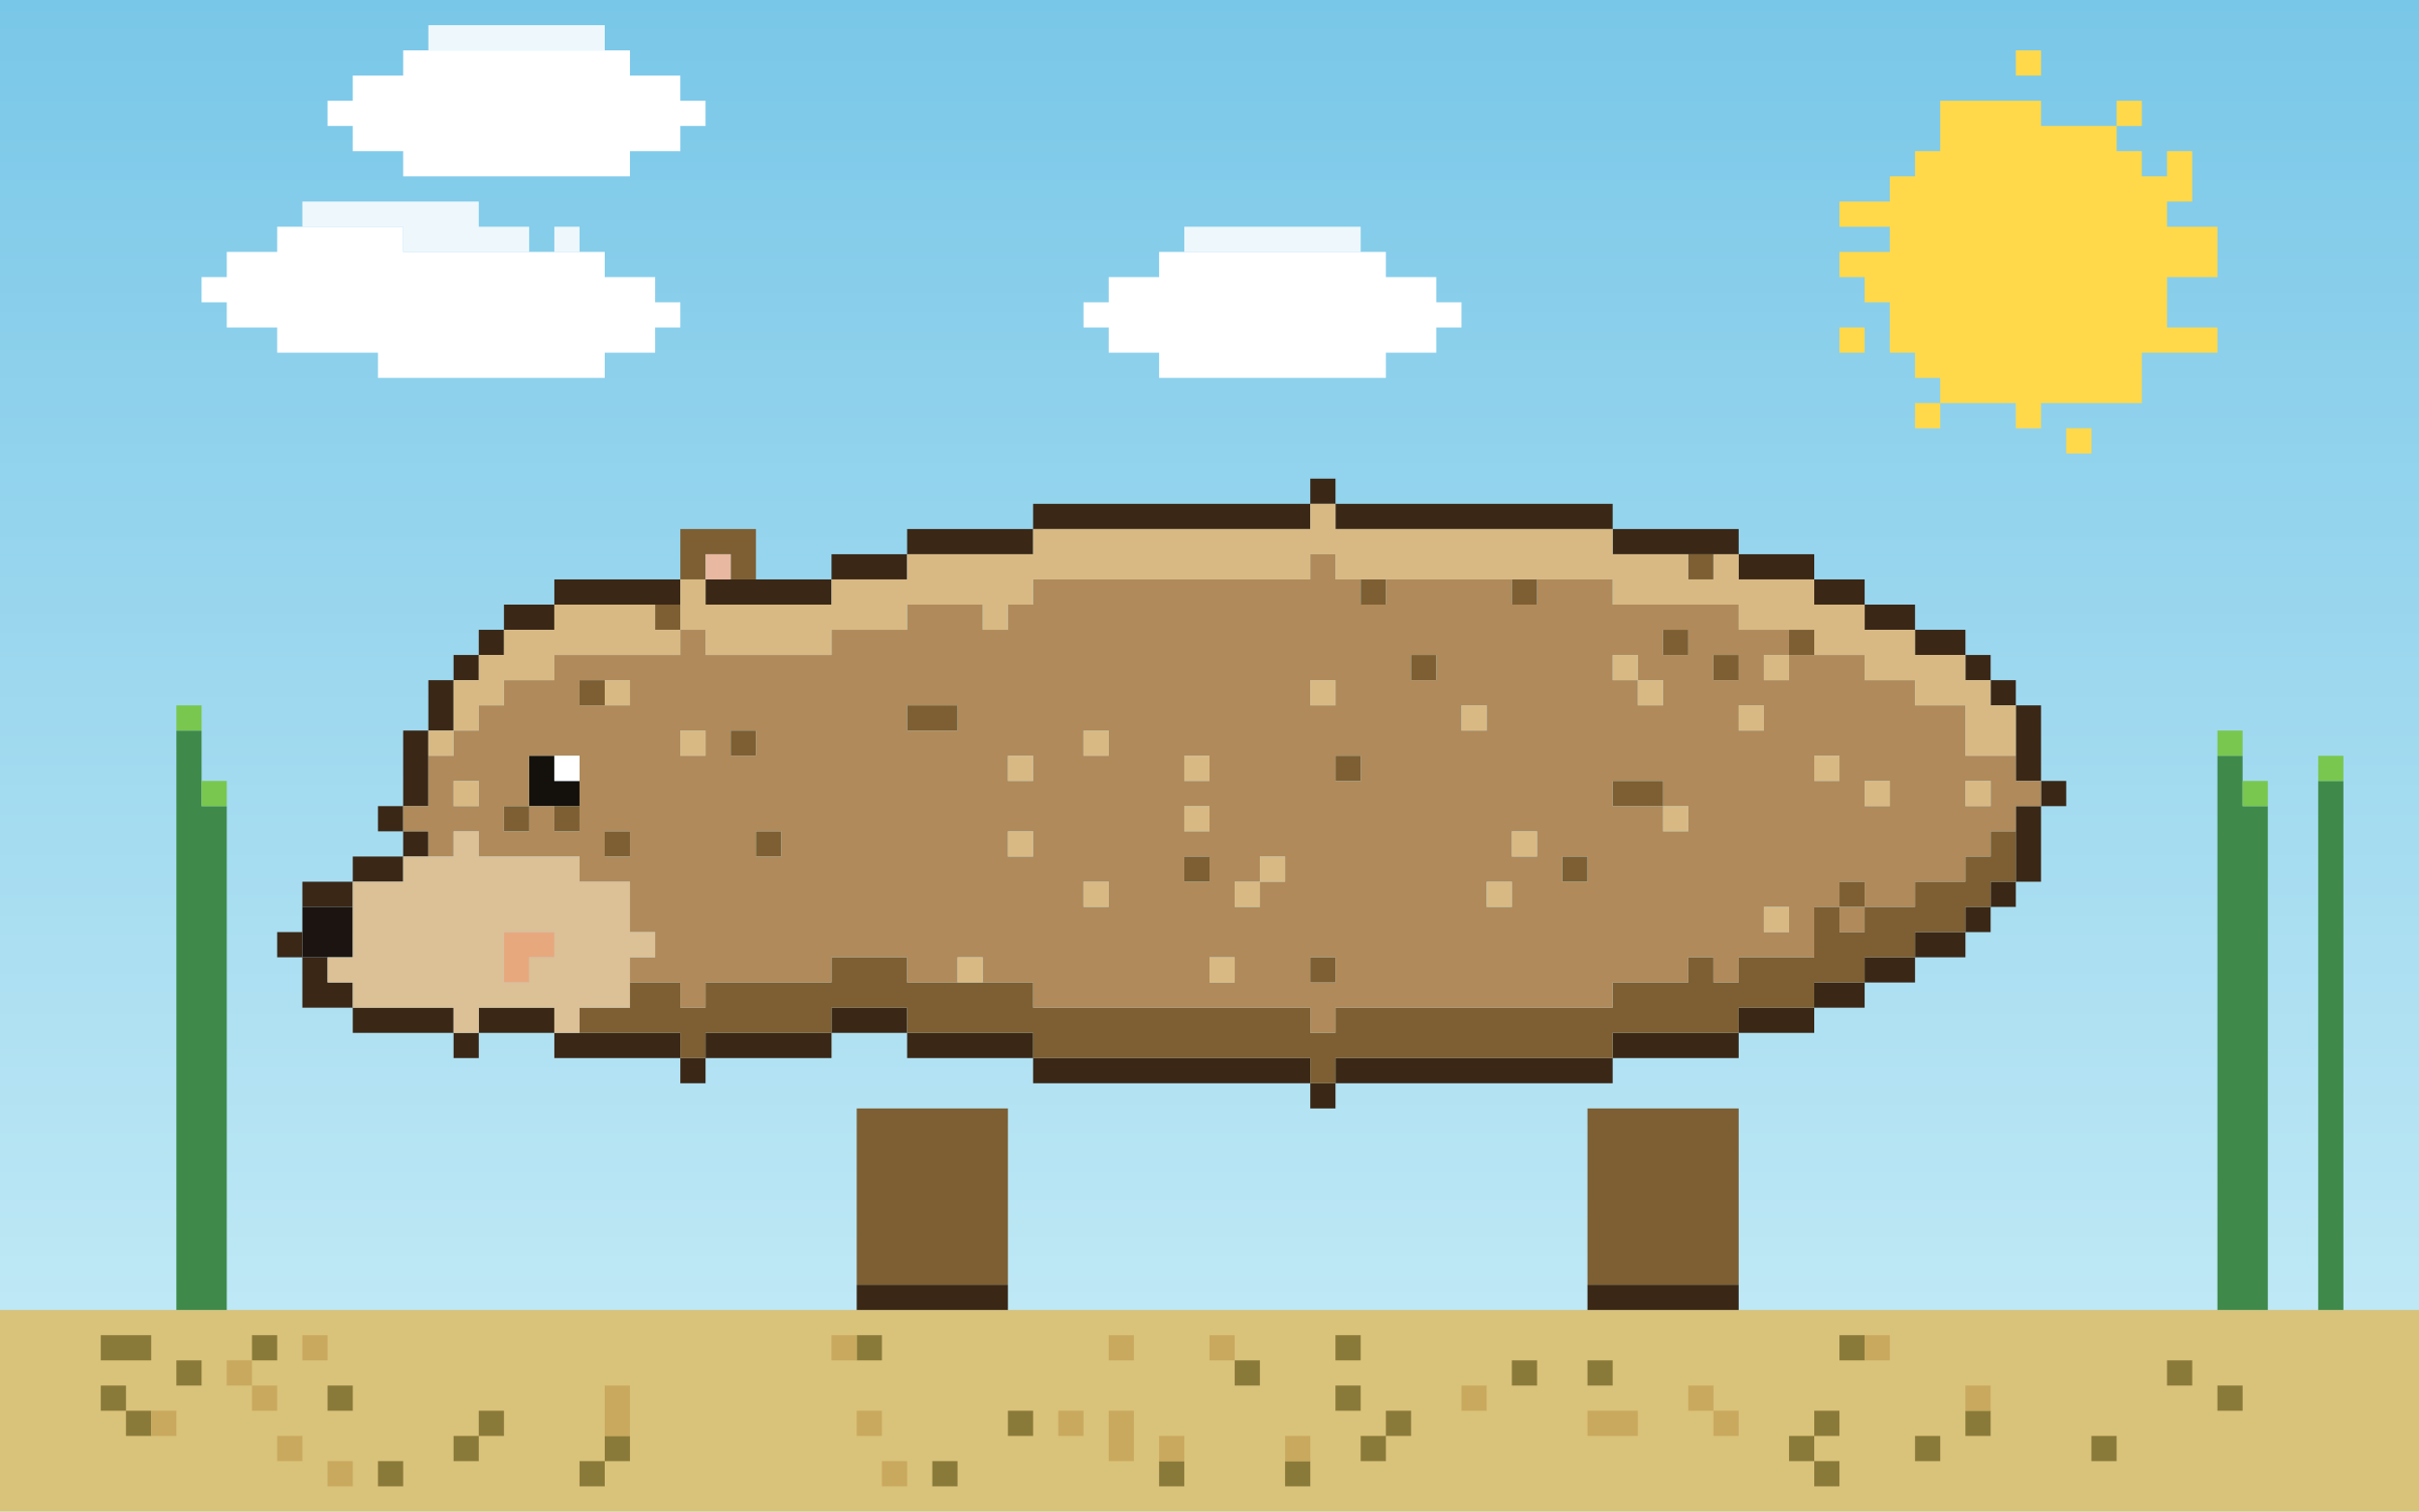
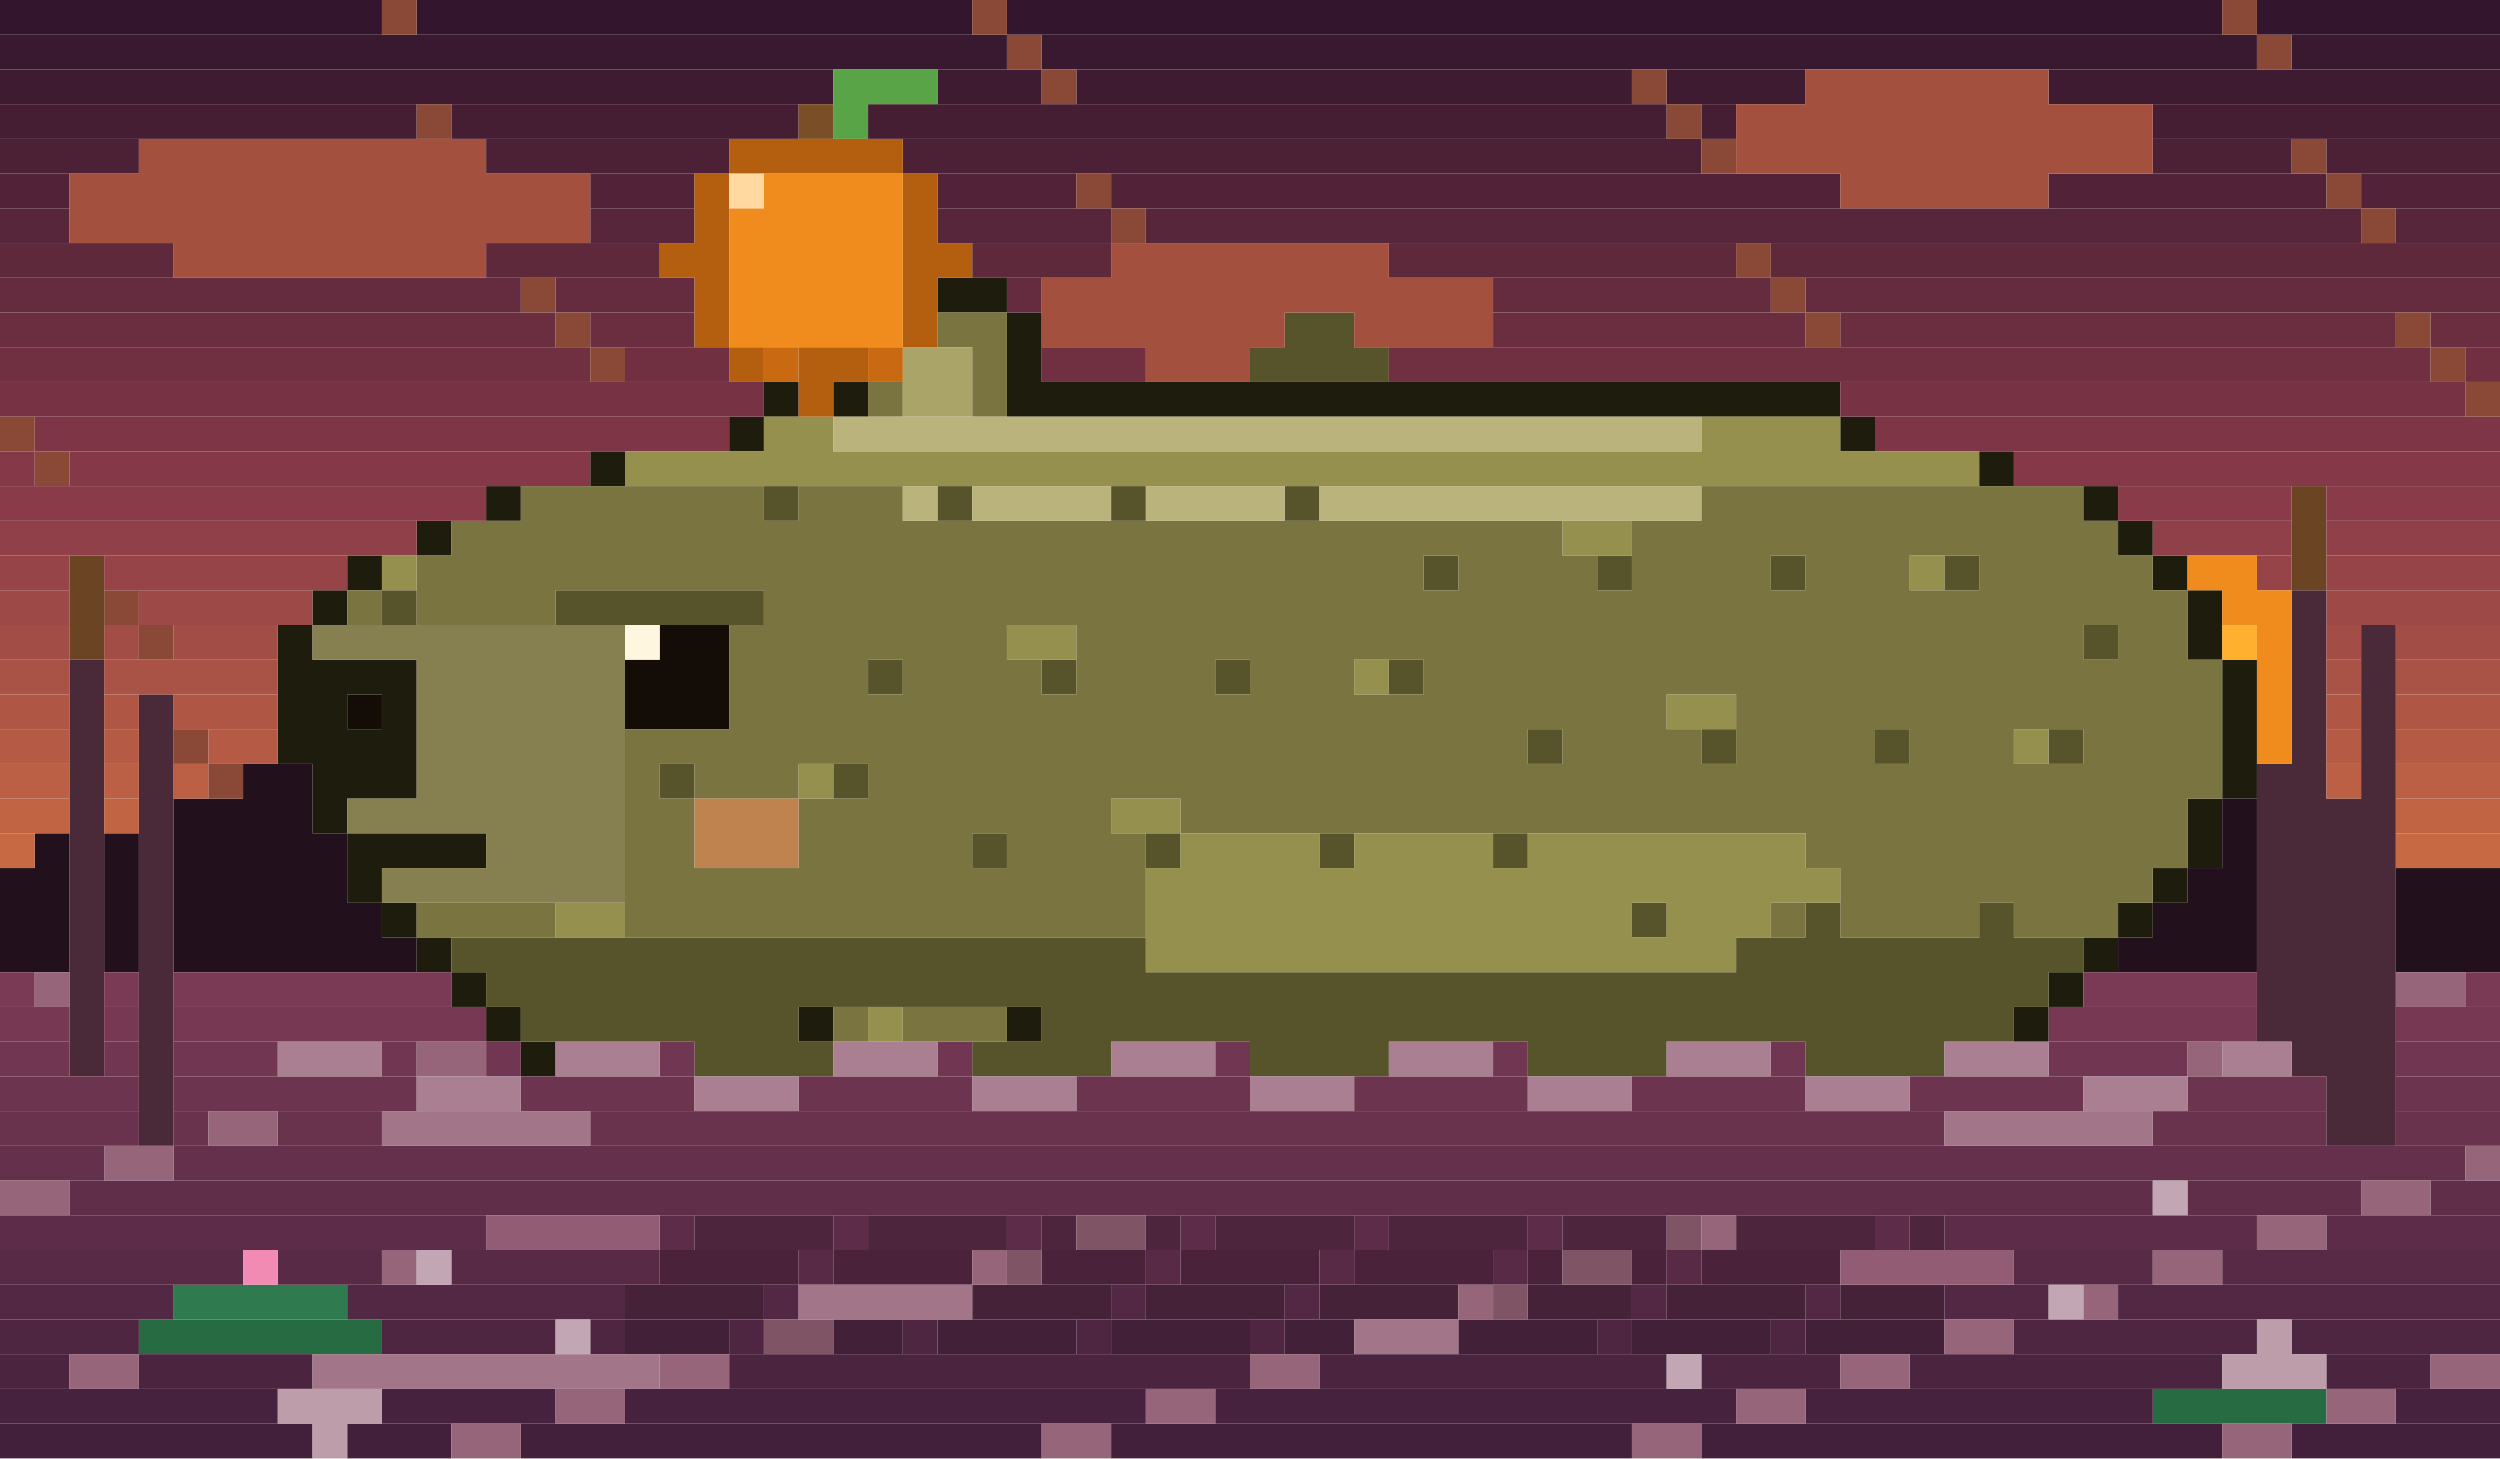
- <svg xmlns="http://www.w3.org/2000/svg" viewBox="0 0 480 300">
-   <defs>
-     <linearGradient id="g" x1="0" y1="0" x2="0" y2="1">
-       <stop offset="0" stop-color="#79c7e8" />
-       <stop offset="1" stop-color="#c9edf7" />
-     </linearGradient>
-   </defs>
-   <rect width="480" height="300" fill="url(#g)" />
-   <rect y="260" width="480" height="40" fill="#d9c27a" />
-   <path fill="#14100c" d="M105 150h5v5H105zM105 155h10v5H105z" />
-   <path fill="#1c1410" d="M60 180h10v5H60zM60 185h10v5H60z" />
-   <path fill="#3a2716" d="M260 95h5v5H260zM205 100h55v5H205zM265 100h55v5H265zM180 105h25v5H180zM320 105h25v5H320zM165 110h15v5H165zM345 110h15v5H345zM110 115h25v5H110zM140 115h25v5H140zM360 115h10v5H360zM100 120h10v5H100zM370 120h10v5H370zM95 125h5v5H95zM380 125h10v5H380zM90 130h5v5H90zM390 130h5v5H390zM85 135h5v5H85zM395 135h5v5H395zM85 140h5v5H85zM400 140h5v5H400zM80 145h5v5H80zM400 145h5v5H400zM80 150h5v5H80zM400 150h5v5H400zM80 155h5v5H80zM405 155h5v5H405zM75 160h5v5H75zM400 160h5v5H400zM80 165h5v5H80zM400 165h5v5H400zM70 170h10v5H70zM400 170h5v5H400zM60 175h10v5H60zM395 175h5v5H395zM390 180h5v5H390zM55 185h5v5H55zM380 185h10v5H380zM60 190h5v5H60zM370 190h10v5H370zM60 195h10v5H60zM360 195h10v5H360zM70 200h20v5H70zM95 200h15v5H95zM165 200h15v5H165zM345 200h15v5H345zM90 205h5v5H90zM110 205h25v5H110zM140 205h25v5H140zM180 205h25v5H180zM320 205h25v5H320zM135 210h5v5H135zM205 210h55v5H205zM265 210h55v5H265zM260 215h5v5H260zM170 255h30v5H170zM315 255h30v5H315z" />
-   <path fill="#3f8a4a" d="M35 145h5v5H35zM35 150h5v5H35zM440 150h5v5H440zM35 155h5v5H35zM440 155h5v5H440zM460 155h5v5H460zM35 160h10v5H35zM440 160h10v5H440zM460 160h5v5H460zM35 165h10v5H35zM440 165h10v5H440zM460 165h5v5H460zM35 170h10v5H35zM440 170h10v5H440zM460 170h5v5H460zM35 175h10v5H35zM440 175h10v5H440zM460 175h5v5H460zM35 180h10v5H35zM440 180h10v5H440zM460 180h5v5H460zM35 185h10v5H35zM440 185h10v5H440zM460 185h5v5H460zM35 190h10v5H35zM440 190h10v5H440zM460 190h5v5H460zM35 195h10v5H35zM440 195h10v5H440zM460 195h5v5H460zM35 200h10v5H35zM440 200h10v5H440zM460 200h5v5H460zM35 205h10v5H35zM440 205h10v5H440zM460 205h5v5H460zM35 210h10v5H35zM440 210h10v5H440zM460 210h5v5H460zM35 215h10v5H35zM440 215h10v5H440zM460 215h5v5H460zM35 220h10v5H35zM440 220h10v5H440zM460 220h5v5H460zM35 225h10v5H35zM440 225h10v5H440zM460 225h5v5H460zM35 230h10v5H35zM440 230h10v5H440zM460 230h5v5H460zM35 235h10v5H35zM440 235h10v5H440zM460 235h5v5H460zM35 240h10v5H35zM440 240h10v5H440zM460 240h5v5H460zM35 245h10v5H35zM440 245h10v5H440zM460 245h5v5H460zM35 250h10v5H35zM440 250h10v5H440zM460 250h5v5H460zM35 255h10v5H35zM440 255h10v5H440zM460 255h5v5H460z" />
-   <path fill="#7ac74f" d="M35 140h5v5H35zM440 145h5v5H440zM460 150h5v5H460zM40 155h5v5H40zM445 155h5v5H445z" />
-   <path fill="#7d5f33" d="M135 105h15v5H135zM135 110h5v5H135zM145 110h5v5H145zM335 110h5v5H335zM270 115h5v5H270zM300 115h5v5H300zM130 120h5v5H130zM330 125h5v5H330zM355 125h5v5H355zM280 130h5v5H280zM340 130h5v5H340zM115 135h5v5H115zM180 140h10v5H180zM145 145h5v5H145zM265 150h5v5H265zM320 155h10v5H320zM100 160h5v5H100zM110 160h5v5H110zM120 165h5v5H120zM150 165h5v5H150zM395 165h5v5H395zM235 170h5v5H235zM310 170h5v5H310zM390 170h10v5H390zM365 175h5v5H365zM380 175h15v5H380zM360 180h5v5H360zM370 180h20v5H370zM360 185h20v5H360zM165 190h15v5H165zM260 190h5v5H260zM335 190h5v5H335zM345 190h25v5H345zM125 195h10v5H125zM140 195h65v5H140zM320 195h40v5H320zM115 200h50v5H115zM180 200h80v5H180zM265 200h80v5H265zM135 205h5v5H135zM205 205h115v5H205zM260 210h5v5H260zM170 220h30v5H170zM315 220h30v5H315zM170 225h30v5H170zM315 225h30v5H315zM170 230h30v5H170zM315 230h30v5H315zM170 235h30v5H170zM315 235h30v5H315zM170 240h30v5H170zM315 240h30v5H315zM170 245h30v5H170zM315 245h30v5H315zM170 250h30v5H170zM315 250h30v5H315z" />
-   <path fill="#8a7a3a" d="M20 265h10v5H20zM50 265h5v5H50zM170 265h5v5H170zM265 265h5v5H265zM365 265h5v5H365zM35 270h5v5H35zM245 270h5v5H245zM300 270h5v5H300zM315 270h5v5H315zM430 270h5v5H430zM20 275h5v5H20zM65 275h5v5H65zM265 275h5v5H265zM440 275h5v5H440zM25 280h5v5H25zM95 280h5v5H95zM200 280h5v5H200zM275 280h5v5H275zM360 280h5v5H360zM390 280h5v5H390zM90 285h5v5H90zM120 285h5v5H120zM270 285h5v5H270zM355 285h5v5H355zM380 285h5v5H380zM415 285h5v5H415zM75 290h5v5H75zM115 290h5v5H115zM185 290h5v5H185zM230 290h5v5H230zM255 290h5v5H255zM360 290h5v5H360z" />
-   <path fill="#b08a5a" d="M260 110h5v5H260zM205 115h65v5H205zM275 115h25v5H275zM305 115h15v5H305zM180 120h15v5H180zM200 120h145v5H200zM135 125h5v5H135zM165 125h165v5H165zM335 125h20v5H335zM110 130h170v5H110zM285 130h35v5H285zM325 130h15v5H325zM345 130h5v5H345zM355 130h15v5H355zM100 135h15v5H100zM125 135h135v5H125zM265 135h60v5H265zM330 135h50v5H330zM95 140h85v5H95zM190 140h100v5H190zM295 140h50v5H295zM350 140h40v5H350zM90 145h45v5H90zM140 145h5v5H140zM150 145h65v5H150zM220 145h170v5H220zM85 150h20v5H85zM115 150h85v5H115zM205 150h30v5H205zM240 150h25v5H240zM270 150h90v5H270zM365 150h35v5H365zM85 155h5v5H85zM95 155h10v5H95zM115 155h205v5H115zM330 155h40v5H330zM375 155h15v5H375zM395 155h10v5H395zM80 160h20v5H80zM105 160h5v5H105zM115 160h120v5H115zM240 160h90v5H240zM335 160h65v5H335zM85 165h5v5H85zM95 165h25v5H95zM125 165h25v5H125zM155 165h45v5H155zM205 165h95v5H205zM305 165h90v5H305zM115 170h120v5H115zM240 170h10v5H240zM255 170h55v5H255zM315 170h75v5H315zM125 175h90v5H125zM220 175h25v5H220zM250 175h45v5H250zM300 175h65v5H300zM370 175h10v5H370zM125 180h225v5H125zM355 180h5v5H355zM365 180h5v5H365zM130 185h230v5H130zM125 190h40v5H125zM180 190h10v5H180zM195 190h45v5H195zM245 190h15v5H245zM265 190h70v5H265zM340 190h5v5H340zM135 195h5v5H135zM205 195h115v5H205zM260 200h5v5H260z" />
-   <path fill="#c9a95e" d="M60 265h5v5H60zM165 265h5v5H165zM220 265h5v5H220zM240 265h5v5H240zM370 265h5v5H370zM45 270h5v5H45zM50 275h5v5H50zM120 275h5v5H120zM290 275h5v5H290zM335 275h5v5H335zM390 275h5v5H390zM30 280h5v5H30zM120 280h5v5H120zM170 280h5v5H170zM210 280h5v5H210zM220 280h5v5H220zM315 280h10v5H315zM340 280h5v5H340zM55 285h5v5H55zM220 285h5v5H220zM230 285h5v5H230zM255 285h5v5H255zM65 290h5v5H65zM175 290h5v5H175z" />
-   <path fill="#d9b983" d="M260 100h5v5H260zM205 105h115v5H205zM180 110h80v5H180zM265 110h70v5H265zM340 110h5v5H340zM135 115h5v5H135zM165 115h40v5H165zM320 115h40v5H320zM110 120h20v5H110zM135 120h45v5H135zM195 120h5v5H195zM345 120h25v5H345zM100 125h35v5H100zM140 125h25v5H140zM360 125h20v5H360zM95 130h15v5H95zM320 130h5v5H320zM350 130h5v5H350zM370 130h20v5H370zM90 135h10v5H90zM120 135h5v5H120zM260 135h5v5H260zM325 135h5v5H325zM380 135h15v5H380zM90 140h5v5H90zM290 140h5v5H290zM345 140h5v5H345zM390 140h10v5H390zM85 145h5v5H85zM135 145h5v5H135zM215 145h5v5H215zM390 145h10v5H390zM200 150h5v5H200zM235 150h5v5H235zM360 150h5v5H360zM90 155h5v5H90zM370 155h5v5H370zM390 155h5v5H390zM235 160h5v5H235zM330 160h5v5H330zM200 165h5v5H200zM300 165h5v5H300zM250 170h5v5H250zM215 175h5v5H215zM245 175h5v5H245zM295 175h5v5H295zM350 180h5v5H350zM190 190h5v5H190zM240 190h5v5H240z" />
-   <path fill="#dcc096" d="M90 165h5v5H90zM80 170h35v5H80zM70 175h55v5H70zM70 180h55v5H70zM70 185h30v5H70zM110 185h20v5H110zM65 190h35v5H65zM105 190h20v5H105zM70 195h55v5H70zM90 200h5v5H90zM110 200h5v5H110z" />
-   <path fill="#e8a87e" d="M100 185h10v5H100zM100 190h5v5H100z" />
-   <path fill="#e8b8a0" d="M140 110h5v5H140z" />
-   <path fill="#eef8fc" d="M85 5h35v5H85zM60 40h35v5H60zM80 45h25v5H80zM110 45h5v5H110zM235 45h35v5H235z" />
-   <path fill="#ffd94a" d="M400 10h5v5H400zM385 20h20v5H385zM420 20h5v5H420zM385 25h35v5H385zM380 30h45v5H380zM430 30h5v5H430zM375 35h60v5H375zM365 40h65v5H365zM375 45h65v5H375zM365 50h75v5H365zM370 55h60v5H370zM375 60h55v5H375zM365 65h5v5H365zM375 65h65v5H375zM380 70h45v5H380zM385 75h40v5H385zM380 80h5v5H380zM400 80h5v5H400zM410 85h5v5H410z" />
-   <path fill="#ffffff" d="M80 10h45v5H80zM70 15h65v5H70zM65 20h75v5H65zM70 25h65v5H70zM80 30h45v5H80zM55 45h25v5H55zM45 50h75v5H45zM230 50h45v5H230zM40 55h90v5H40zM220 55h65v5H220zM45 60h90v5H45zM215 60h75v5H215zM55 65h75v5H55zM220 65h65v5H220zM75 70h45v5H75zM230 70h45v5H230zM110 150h5v5H110z" />
+ <svg xmlns="http://www.w3.org/2000/svg" viewBox="0 0 432 252">
+   <path fill="#140c06" d="M114 108h12v6H114zM108 114h18v6H108zM60 120h6v6H60zM108 120h18v6H108z" />
+   <path fill="#1e1d0d" d="M162 48h12v6H162zM174 54h6v6H174zM174 60h6v6H174zM132 66h6v6H132zM144 66h6v6H144zM174 66h144v6H174zM126 72h6v6H126zM318 72h6v6H318zM102 78h6v6H102zM342 78h6v6H342zM84 84h6v6H84zM360 84h6v6H360zM72 90h6v6H72zM366 90h6v6H366zM60 96h6v6H60zM372 96h6v6H372zM54 102h6v6H54zM378 102h6v6H378zM48 108h6v6H48zM378 108h6v6H378zM48 114h24v6H48zM384 114h6v6H384zM48 120h12v6H48zM66 120h6v6H66zM384 120h6v6H384zM48 126h24v6H48zM384 126h6v6H384zM54 132h18v6H54zM384 132h6v6H384zM54 138h6v6H54zM378 138h6v6H378zM60 144h24v6H60zM378 144h6v6H378zM60 150h6v6H60zM372 150h6v6H372zM66 156h6v6H66zM366 156h6v6H366zM72 162h6v6H72zM360 162h6v6H360zM78 168h6v6H78zM354 168h6v6H354zM84 174h6v6H84zM138 174h6v6H138zM174 174h6v6H174zM348 174h6v6H348zM90 180h6v6H90z" />
+   <path fill="#22101d" d="M42 132h12v6H42zM30 138h24v6H30zM384 138h6v6H384zM6 144h6v6H6zM18 144h6v6H18zM30 144h30v6H30zM384 144h6v6H384zM0 150h12v6H0zM18 150h6v6H18zM30 150h30v6H30zM378 150h12v6H378zM414 150h18v6H414zM0 156h12v6H0zM18 156h6v6H18zM30 156h36v6H30zM372 156h18v6H372zM414 156h18v6H414zM0 162h12v6H0zM18 162h6v6H18zM30 162h42v6H30zM366 162h24v6H366zM414 162h18v6H414z" />
+   <path fill="#276b43" d="M24 228h42v6H24zM372 240h30v6H372z" />
+   <path fill="#2f7a4f" d="M30 222h30v6H30z" />
+   <path fill="#33162e" d="M0 0h66v6H0zM72 0h96v6H72zM174 0h210v6H174zM390 0h42v6H390z" />
+   <path fill="#391930" d="M0 6h174v6H0zM180 6h210v6H180zM396 6h36v6H396z" />
+   <path fill="#3f1b32" d="M0 12h144v6H0zM162 12h18v6H162zM186 12h96v6H186zM288 12h24v6H288zM354 12h78v6H354z" />
+   <path fill="#422037" d="M108 228h18v6H108zM144 228h12v6H144zM162 228h24v6H162zM192 228h24v6H192zM222 228h12v6H222zM252 228h24v6H252zM282 228h24v6H282zM312 228h24v6H312z" />
+   <path fill="#42203c" d="M0 246h54v6H0zM60 246h18v6H60zM90 246h90v6H90zM192 246h90v6H192zM294 246h90v6H294zM396 246h36v6H396z" />
+   <path fill="#461e34" d="M0 18h72v6H0zM78 18h60v6H78zM150 18h138v6H150zM294 18h6v6H294zM372 18h60v6H372z" />
+   <path fill="#462239" d="M108 222h24v6H108zM168 222h24v6H168zM198 222h24v6H198zM228 222h24v6H228zM264 222h18v6H264zM288 222h24v6H288zM318 222h18v6H318z" />
+   <path fill="#46223e" d="M0 240h48v6H0zM66 240h30v6H66zM108 240h90v6H108zM210 240h90v6H210zM312 240h60v6H312zM414 240h18v6H414z" />
+   <path fill="#4a233b" d="M114 216h24v6H114zM144 216h24v6H144zM180 216h18v6H180zM204 216h24v6H204zM234 216h24v6H234zM264 216h6v6H264zM282 216h6v6H282zM294 216h24v6H294z" />
+   <path fill="#4a2a38" d="M396 102h6v6H396zM396 108h6v6H396zM408 108h6v6H408zM12 114h6v6H12zM396 114h6v6H396zM408 114h6v6H408zM12 120h6v6H12zM24 120h6v6H24zM396 120h6v6H396zM408 120h6v6H408zM12 126h6v6H12zM24 126h6v6H24zM396 126h6v6H396zM408 126h6v6H408zM12 132h6v6H12zM24 132h6v6H24zM390 132h12v6H390zM408 132h6v6H408zM12 138h6v6H12zM24 138h6v6H24zM390 138h24v6H390zM12 144h6v6H12zM24 144h6v6H24zM390 144h24v6H390zM12 150h6v6H12zM24 150h6v6H24zM390 150h24v6H390zM12 156h6v6H12zM24 156h6v6H24zM390 156h24v6H390zM12 162h6v6H12zM24 162h6v6H24zM390 162h24v6H390zM12 168h6v6H12zM24 168h6v6H24zM390 168h24v6H390zM12 174h6v6H12zM24 174h6v6H24zM390 174h24v6H390zM12 180h6v6H12zM24 180h6v6H24zM396 180h18v6H396zM24 186h6v6H24zM402 186h12v6H402zM24 192h6v6H24zM402 192h12v6H402z" />
+   <path fill="#4b2440" d="M0 234h12v6H0zM24 234h30v6H24zM126 234h90v6H126zM228 234h60v6H228zM294 234h24v6H294zM330 234h54v6H330zM402 234h18v6H402z" />
+   <path fill="#4c2136" d="M0 24h24v6H0zM84 24h42v6H84zM156 24h138v6H156zM372 24h24v6H372zM402 24h30v6H402z" />
+   <path fill="#4d253c" d="M120 210h24v6H120zM150 210h24v6H150zM180 210h6v6H180zM198 210h6v6H198zM210 210h24v6H210zM240 210h24v6H240zM270 210h18v6H270zM300 210h24v6H300zM330 210h6v6H330z" />
+   <path fill="#4f2642" d="M0 228h24v6H0zM66 228h30v6H66zM102 228h6v6H102zM126 228h6v6H126zM156 228h6v6H156zM186 228h6v6H186zM216 228h6v6H216zM276 228h6v6H276zM306 228h6v6H306zM348 228h42v6H348zM396 228h36v6H396z" />
+   <path fill="#522338" d="M0 30h12v6H0zM102 30h18v6H102zM162 30h24v6H162zM192 30h126v6H192zM354 30h48v6H354zM408 30h24v6H408z" />
+   <path fill="#532844" d="M0 222h30v6H0zM60 222h48v6H60zM132 222h6v6H132zM192 222h6v6H192zM222 222h6v6H222zM282 222h6v6H282zM312 222h6v6H312zM336 222h18v6H336zM366 222h66v6H366z" />
+   <path fill="#57542c" d="M222 54h12v6H222zM216 60h24v6H216zM132 84h6v6H132zM162 84h6v6H162zM192 84h6v6H192zM222 84h6v6H222zM246 96h6v6H246zM276 96h6v6H276zM306 96h6v6H306zM336 96h6v6H336zM66 102h6v6H66zM96 102h36v6H96zM360 108h6v6H360zM150 114h6v6H150zM180 114h6v6H180zM210 114h6v6H210zM240 114h6v6H240zM264 126h6v6H264zM294 126h6v6H294zM324 126h6v6H324zM354 126h6v6H354zM114 132h6v6H114zM144 132h6v6H144zM168 144h6v6H168zM198 144h6v6H198zM228 144h6v6H228zM258 144h6v6H258zM282 156h6v6H282zM312 156h6v6H312zM342 156h6v6H342zM78 162h120v6H78zM300 162h60v6H300zM84 168h270v6H84zM90 174h48v6H90zM180 174h168v6H180zM120 180h24v6H120zM168 180h24v6H168zM216 180h24v6H216zM264 180h24v6H264zM312 180h24v6H312z" />
+   <path fill="#58263a" d="M0 36h12v6H0zM102 36h18v6H102zM162 36h30v6H162zM198 36h210v6H198zM414 36h18v6H414z" />
+   <path fill="#582a46" d="M0 216h42v6H0zM48 216h18v6H48zM78 216h36v6H78zM138 216h6v6H138zM198 216h6v6H198zM228 216h6v6H228zM258 216h6v6H258zM288 216h6v6H288zM348 216h24v6H348zM384 216h48v6H384z" />
+   <path fill="#58a447" d="M144 12h18v6H144zM144 18h6v6H144z" />
+   <path fill="#5c2c48" d="M0 210h84v6H0zM114 210h6v6H114zM144 210h6v6H144zM174 210h6v6H174zM204 210h6v6H204zM234 210h6v6H234zM264 210h6v6H264zM324 210h6v6H324zM336 210h54v6H336zM402 210h30v6H402z" />
+   <path fill="#5f293c" d="M0 42h30v6H0zM84 42h30v6H84zM168 42h24v6H168zM240 42h60v6H240zM306 42h126v6H306z" />
+   <path fill="#602e49" d="M12 204h360v6H12zM378 204h30v6H378zM420 204h12v6H420z" />
+   <path fill="#64304b" d="M0 198h18v6H0zM30 198h396v6H30z" />
+   <path fill="#652b3e" d="M0 48h90v6H0zM96 48h24v6H96zM174 48h6v6H174zM258 48h48v6H258zM312 48h120v6H312z" />
+   <path fill="#69324d" d="M0 192h24v6H0zM30 192h6v6H30zM48 192h18v6H48zM102 192h234v6H102zM372 192h30v6H372zM414 192h18v6H414z" />
+   <path fill="#6b2e40" d="M0 54h96v6H0zM102 54h18v6H102zM258 54h54v6H258zM318 54h96v6H318zM420 54h12v6H420z" />
+   <path fill="#6b4423" d="M396 84h6v6H396zM396 90h6v6H396zM12 96h6v6H12zM396 96h6v6H396zM12 102h6v6H12zM12 108h6v6H12z" />
+   <path fill="#6d344f" d="M0 186h24v6H0zM30 186h42v6H30zM90 186h30v6H90zM138 186h30v6H138zM186 186h30v6H186zM234 186h30v6H234zM282 186h30v6H282zM330 186h30v6H330zM378 186h24v6H378zM414 186h18v6H414z" />
+   <path fill="#713042" d="M0 60h102v6H0zM108 60h18v6H108zM180 60h18v6H180zM240 60h180v6H240zM426 60h6v6H426z" />
+   <path fill="#713651" d="M0 180h12v6H0zM18 180h6v6H18zM30 180h18v6H30zM66 180h6v6H66zM84 180h6v6H84zM114 180h6v6H114zM162 180h6v6H162zM210 180h6v6H210zM258 180h6v6H258zM306 180h6v6H306zM354 180h24v6H354zM414 180h18v6H414z" />
+   <path fill="#763853" d="M0 174h12v6H0zM18 174h6v6H18zM30 174h54v6H30zM354 174h36v6H354zM414 174h18v6H414z" />
+   <path fill="#773344" d="M0 66h132v6H0zM318 66h108v6H318z" />
+   <path fill="#7a3a55" d="M0 168h6v6H0zM18 168h6v6H18zM30 168h48v6H30zM360 168h30v6H360zM426 168h6v6H426z" />
+   <path fill="#7a4e26" d="M138 18h6v6H138z" />
+   <path fill="#7a7440" d="M162 54h12v6H162zM168 60h6v6H168zM150 66h6v6H150zM168 66h6v6H168zM90 84h42v6H90zM138 84h18v6H138zM294 84h66v6H294zM78 90h192v6H78zM282 90h84v6H282zM72 96h174v6H72zM252 96h24v6H252zM282 96h24v6H282zM312 96h18v6H312zM342 96h30v6H342zM60 102h6v6H60zM72 102h24v6H72zM132 102h246v6H132zM126 108h48v6H126zM186 108h174v6H186zM366 108h12v6H366zM126 114h24v6H126zM156 114h24v6H156zM186 114h24v6H186zM216 114h18v6H216zM246 114h138v6H246zM126 120h162v6H126zM300 120h84v6H300zM108 126h156v6H108zM270 126h24v6H270zM300 126h24v6H300zM330 126h18v6H330zM360 126h24v6H360zM108 132h6v6H108zM120 132h18v6H120zM150 132h234v6H150zM108 138h12v6H108zM138 138h54v6H138zM204 138h174v6H204zM108 144h12v6H108zM138 144h30v6H138zM174 144h24v6H174zM312 144h66v6H312zM108 150h90v6H108zM318 150h54v6H318zM72 156h24v6H72zM108 156h90v6H108zM306 156h6v6H306zM318 156h24v6H318zM348 156h18v6H348zM144 174h6v6H144zM156 174h18v6H156z" />
+   <path fill="#7e3646" d="M6 72h120v6H6zM324 72h108v6H324z" />
+   <path fill="#7f5566" d="M186 210h12v6H186zM288 210h6v6H288zM174 216h6v6H174zM270 216h12v6H270zM258 222h6v6H258zM132 228h12v6H132z" />
+   <path fill="#843848" d="M0 78h6v6H0zM12 78h90v6H12zM348 78h84v6H348z" />
+   <path fill="#868050" d="M54 108h54v6H54zM72 114h36v6H72zM72 120h36v6H72zM72 126h36v6H72zM72 132h36v6H72zM60 138h48v6H60zM84 144h24v6H84zM66 150h42v6H66z" />
+   <path fill="#8a3b4a" d="M0 84h84v6H0zM366 84h30v6H366zM402 84h30v6H402z" />
+   <path fill="#8a4937" d="M66 0h6v6H66zM168 0h6v6H168zM384 0h6v6H384zM174 6h6v6H174zM390 6h6v6H390zM180 12h6v6H180zM282 12h6v6H282zM72 18h6v6H72zM288 18h6v6H288zM294 24h6v6H294zM396 24h6v6H396zM186 30h6v6H186zM402 30h6v6H402zM192 36h6v6H192zM408 36h6v6H408zM300 42h6v6H300zM90 48h6v6H90zM306 48h6v6H306zM96 54h6v6H96zM312 54h6v6H312zM414 54h6v6H414zM102 60h6v6H102zM420 60h6v6H420zM426 66h6v6H426zM0 72h6v6H0zM6 78h6v6H6zM18 102h6v6H18zM24 108h6v6H24zM30 126h6v6H30zM36 132h6v6H36z" />
+   <path fill="#904049" d="M0 90h72v6H0zM372 90h24v6H372zM402 90h30v6H402z" />
+   <path fill="#925d74" d="M84 210h30v6H84zM318 216h30v6H318z" />
+   <path fill="#964448" d="M0 96h12v6H0zM18 96h42v6H18zM390 96h6v6H390zM402 96h30v6H402z" />
+   <path fill="#96904f" d="M132 72h12v6H132zM294 72h24v6H294zM108 78h234v6H108zM270 90h12v6H270zM66 96h6v6H66zM330 96h6v6H330zM174 108h12v6H174zM234 114h6v6H234zM288 120h12v6H288zM348 126h6v6H348zM138 132h6v6H138zM192 138h12v6H192zM204 144h24v6H204zM234 144h24v6H234zM264 144h48v6H264zM198 150h120v6H198zM96 156h12v6H96zM198 156h84v6H198zM288 156h18v6H288zM198 162h102v6H198zM150 174h6v6H150z" />
+   <path fill="#97657a" d="M6 168h6v6H6zM414 168h12v6H414zM72 180h12v6H72zM378 180h6v6H378zM36 192h12v6H36zM18 198h12v6H18zM426 198h6v6H426zM0 204h12v6H0zM408 204h12v6H408zM294 210h6v6H294zM390 210h12v6H390zM66 216h6v6H66zM168 216h6v6H168zM372 216h12v6H372zM252 222h6v6H252zM360 222h6v6H360zM336 228h12v6H336zM12 234h12v6H12zM114 234h12v6H114zM216 234h12v6H216zM318 234h12v6H318zM420 234h12v6H420zM96 240h12v6H96zM198 240h12v6H198zM300 240h12v6H300zM402 240h12v6H402zM78 246h12v6H78zM180 246h12v6H180zM282 246h12v6H282zM384 246h12v6H384z" />
+   <path fill="#9c4948" d="M0 102h12v6H0zM24 102h30v6H24zM402 102h30v6H402z" />
+   <path fill="#a27588" d="M66 192h36v6H66zM336 192h36v6H336zM138 222h30v6H138zM234 228h18v6H234zM54 234h60v6H54z" />
+   <path fill="#a34d47" d="M0 108h12v6H0zM18 108h6v6H18zM30 108h18v6H30zM402 108h6v6H402zM414 108h18v6H414z" />
+   <path fill="#a3503f" d="M312 12h42v6H312zM300 18h72v6H300zM24 24h60v6H24zM300 24h72v6H300zM12 30h90v6H12zM318 30h36v6H318zM12 36h90v6H12zM30 42h54v6H30zM192 42h48v6H192zM180 48h78v6H180zM180 54h42v6H180zM234 54h24v6H234zM198 60h18v6H198z" />
+   <path fill="#a95246" d="M0 114h12v6H0zM18 114h30v6H18zM402 114h6v6H402zM414 114h18v6H414z" />
+   <path fill="#a97f91" d="M48 180h18v6H48zM96 180h18v6H96zM144 180h18v6H144zM192 180h18v6H192zM240 180h18v6H240zM288 180h18v6H288zM336 180h18v6H336zM384 180h12v6H384zM72 186h18v6H72zM120 186h18v6H120zM168 186h18v6H168zM216 186h18v6H216zM264 186h18v6H264zM312 186h18v6H312zM360 186h18v6H360z" />
+   <path fill="#aaa468" d="M156 60h12v6H156zM156 66h12v6H156z" />
+   <path fill="#af5645" d="M0 120h12v6H0zM18 120h6v6H18zM30 120h18v6H30zM402 120h6v6H402zM414 120h18v6H414z" />
+   <path fill="#b45f10" d="M126 24h30v6H126zM120 30h6v6H120zM156 30h6v6H156zM120 36h6v6H120zM156 36h6v6H156zM114 42h12v6H114zM156 42h12v6H156zM120 48h6v6H120zM156 48h6v6H156zM120 54h6v6H120zM156 54h6v6H156zM126 60h6v6H126zM138 60h12v6H138zM138 66h6v6H138z" />
+   <path fill="#b55b45" d="M0 126h12v6H0zM18 126h6v6H18zM36 126h12v6H36zM402 126h6v6H402zM414 126h18v6H414z" />
+   <path fill="#bab47c" d="M144 72h150v6H144zM156 84h6v6H156zM168 84h24v6H168zM198 84h24v6H198zM228 84h66v6H228z" />
+   <path fill="#bb6044" d="M0 132h12v6H0zM18 132h6v6H18zM30 132h6v6H30zM402 132h6v6H402zM414 132h18v6H414z" />
+   <path fill="#bd9daa" d="M390 228h6v6H390zM384 234h18v6H384zM48 240h18v6H48zM54 246h6v6H54z" />
+   <path fill="#bf834f" d="M120 138h18v6H120zM120 144h18v6H120z" />
+   <path fill="#c16443" d="M0 138h12v6H0zM18 138h6v6H18zM414 138h18v6H414z" />
+   <path fill="#c3a6b3" d="M372 204h6v6H372zM72 216h6v6H72zM354 222h6v6H354zM96 228h6v6H96zM288 234h6v6H288z" />
+   <path fill="#c76942" d="M0 144h6v6H0zM414 144h18v6H414z" />
+   <path fill="#c96a12" d="M132 60h6v6H132zM150 60h6v6H150z" />
+   <path fill="#f08c1e" d="M132 30h24v6H132zM126 36h30v6H126zM126 42h30v6H126zM126 48h30v6H126zM126 54h30v6H126zM378 96h12v6H378zM384 102h12v6H384zM390 108h6v6H390zM390 114h6v6H390zM390 120h6v6H390zM390 126h6v6H390z" />
+   <path fill="#f28bb4" d="M42 216h6v6H42z" />
+   <path fill="#ffb02e" d="M384 108h6v6H384z" />
+   <path fill="#ffd9a0" d="M126 30h6v6H126z" />
+   <path fill="#fff6e0" d="M108 108h6v6H108z" />
</svg>
